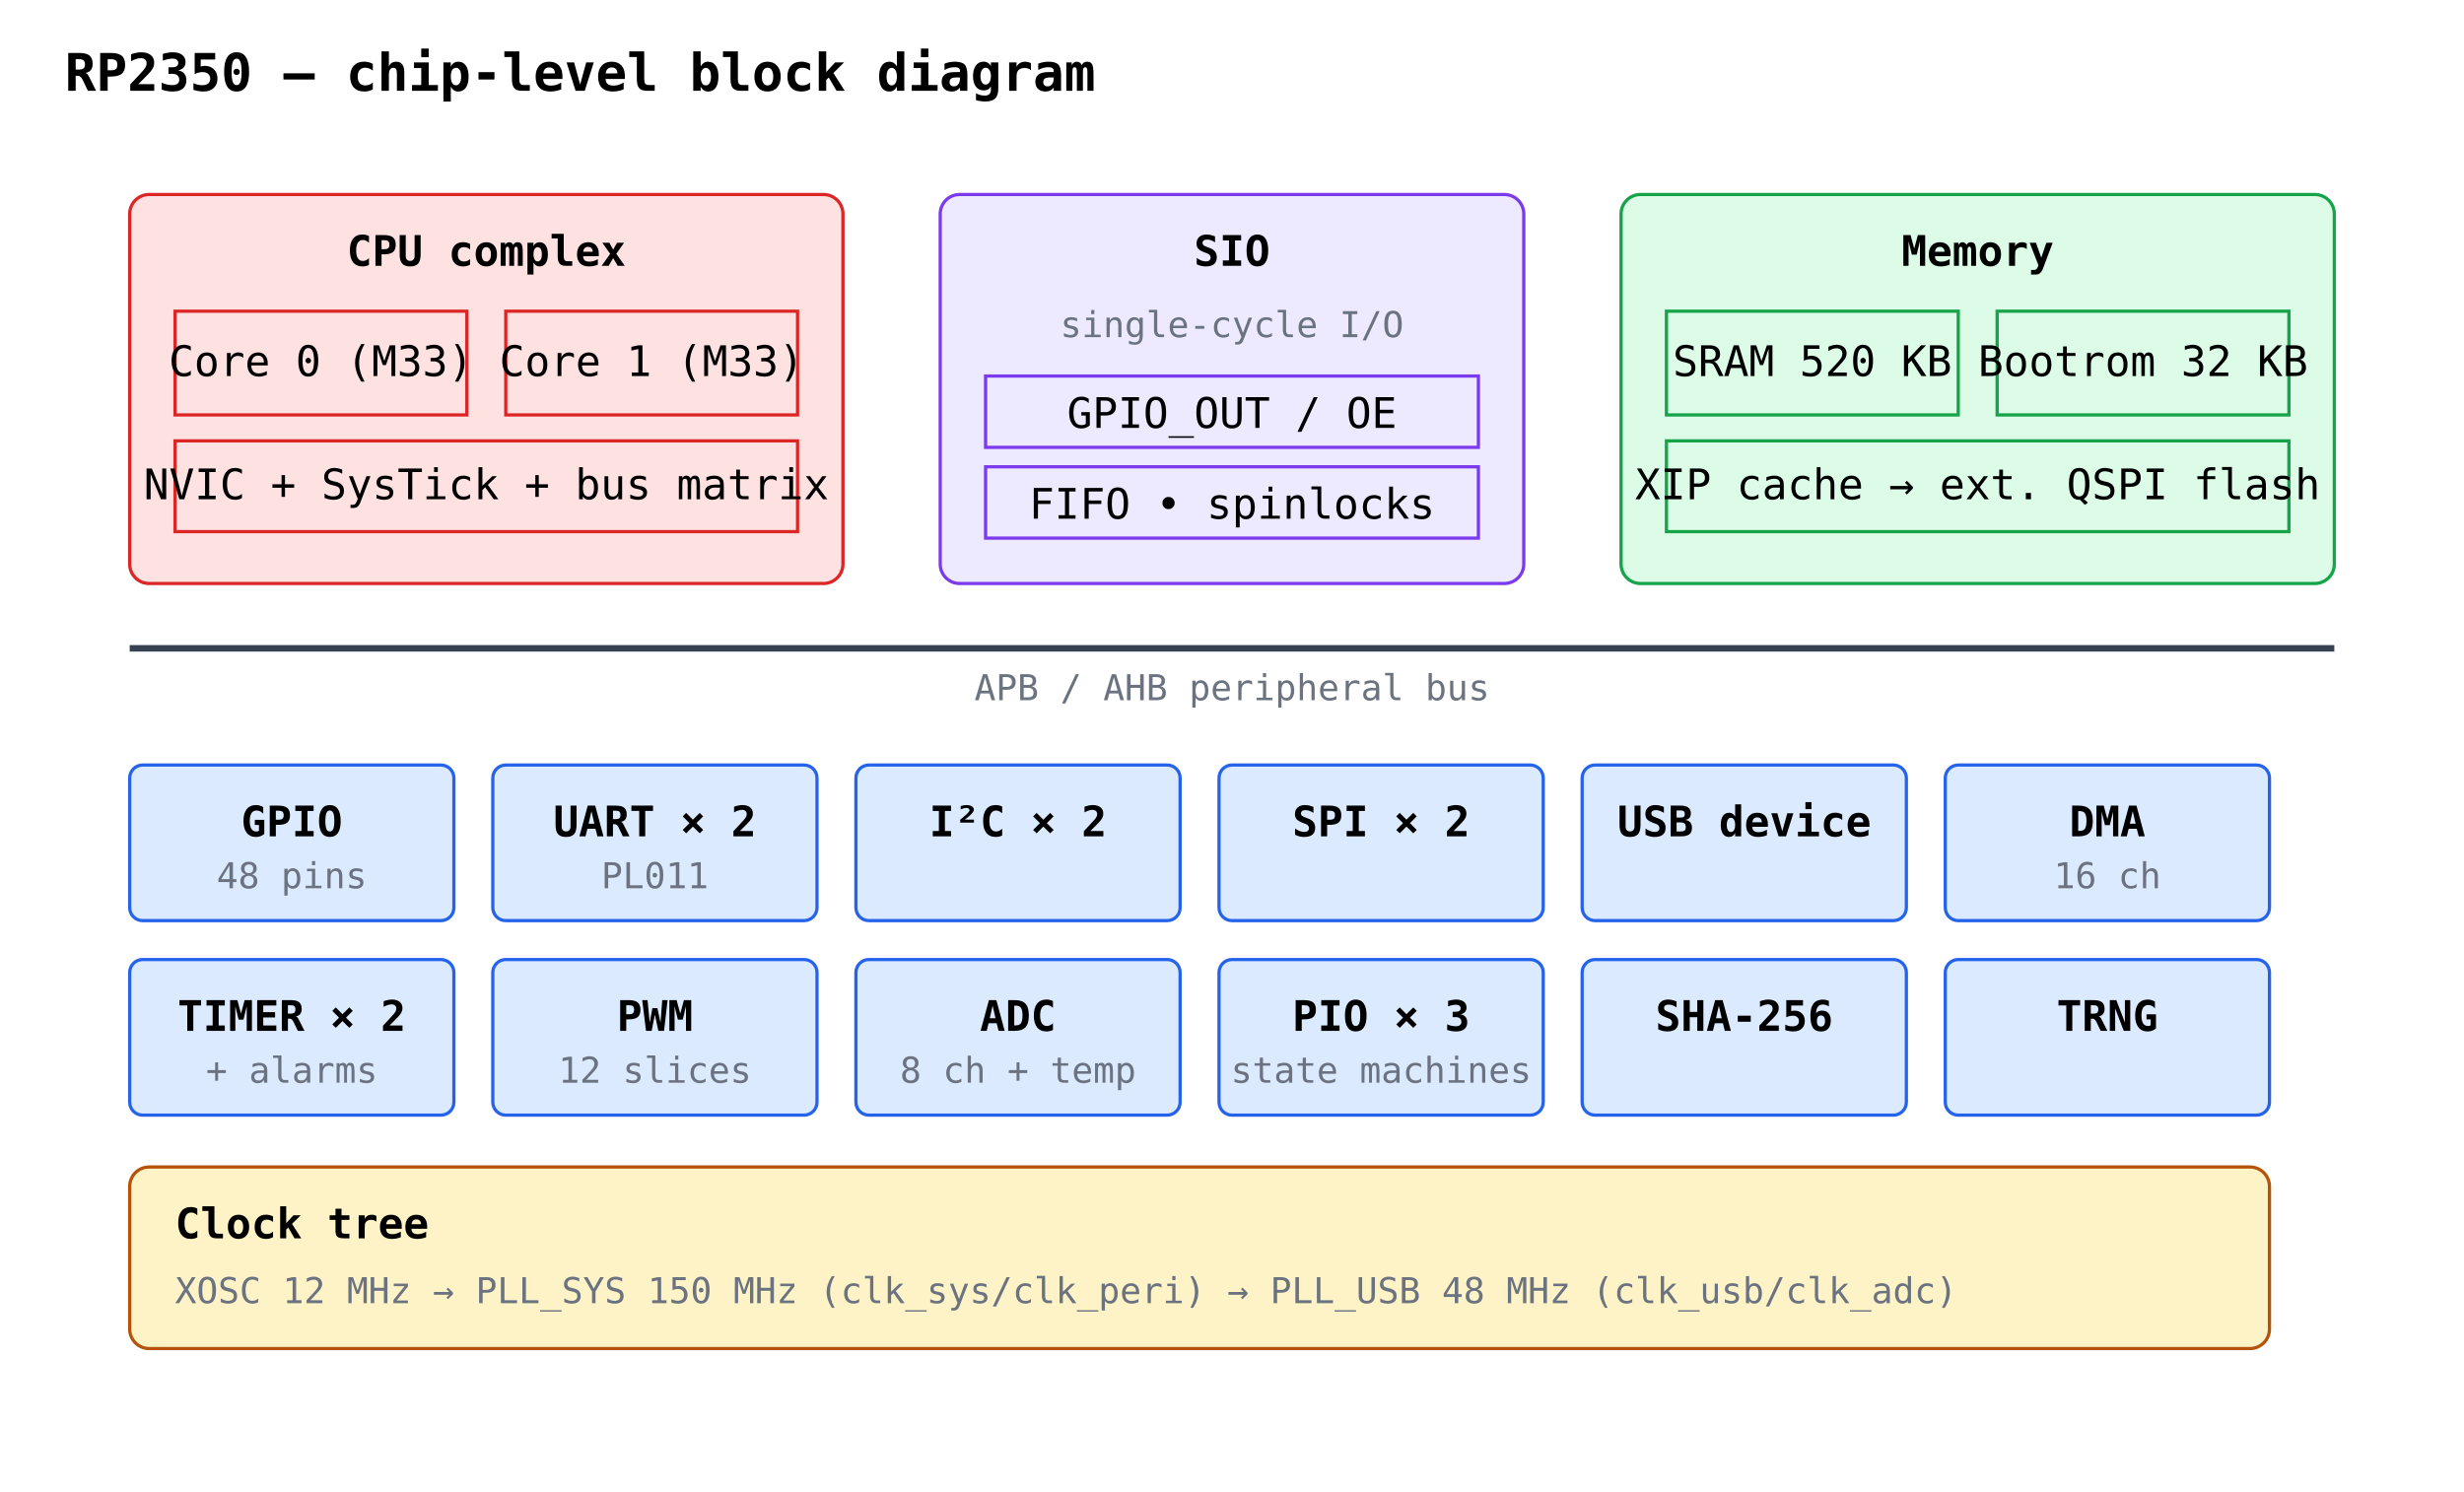
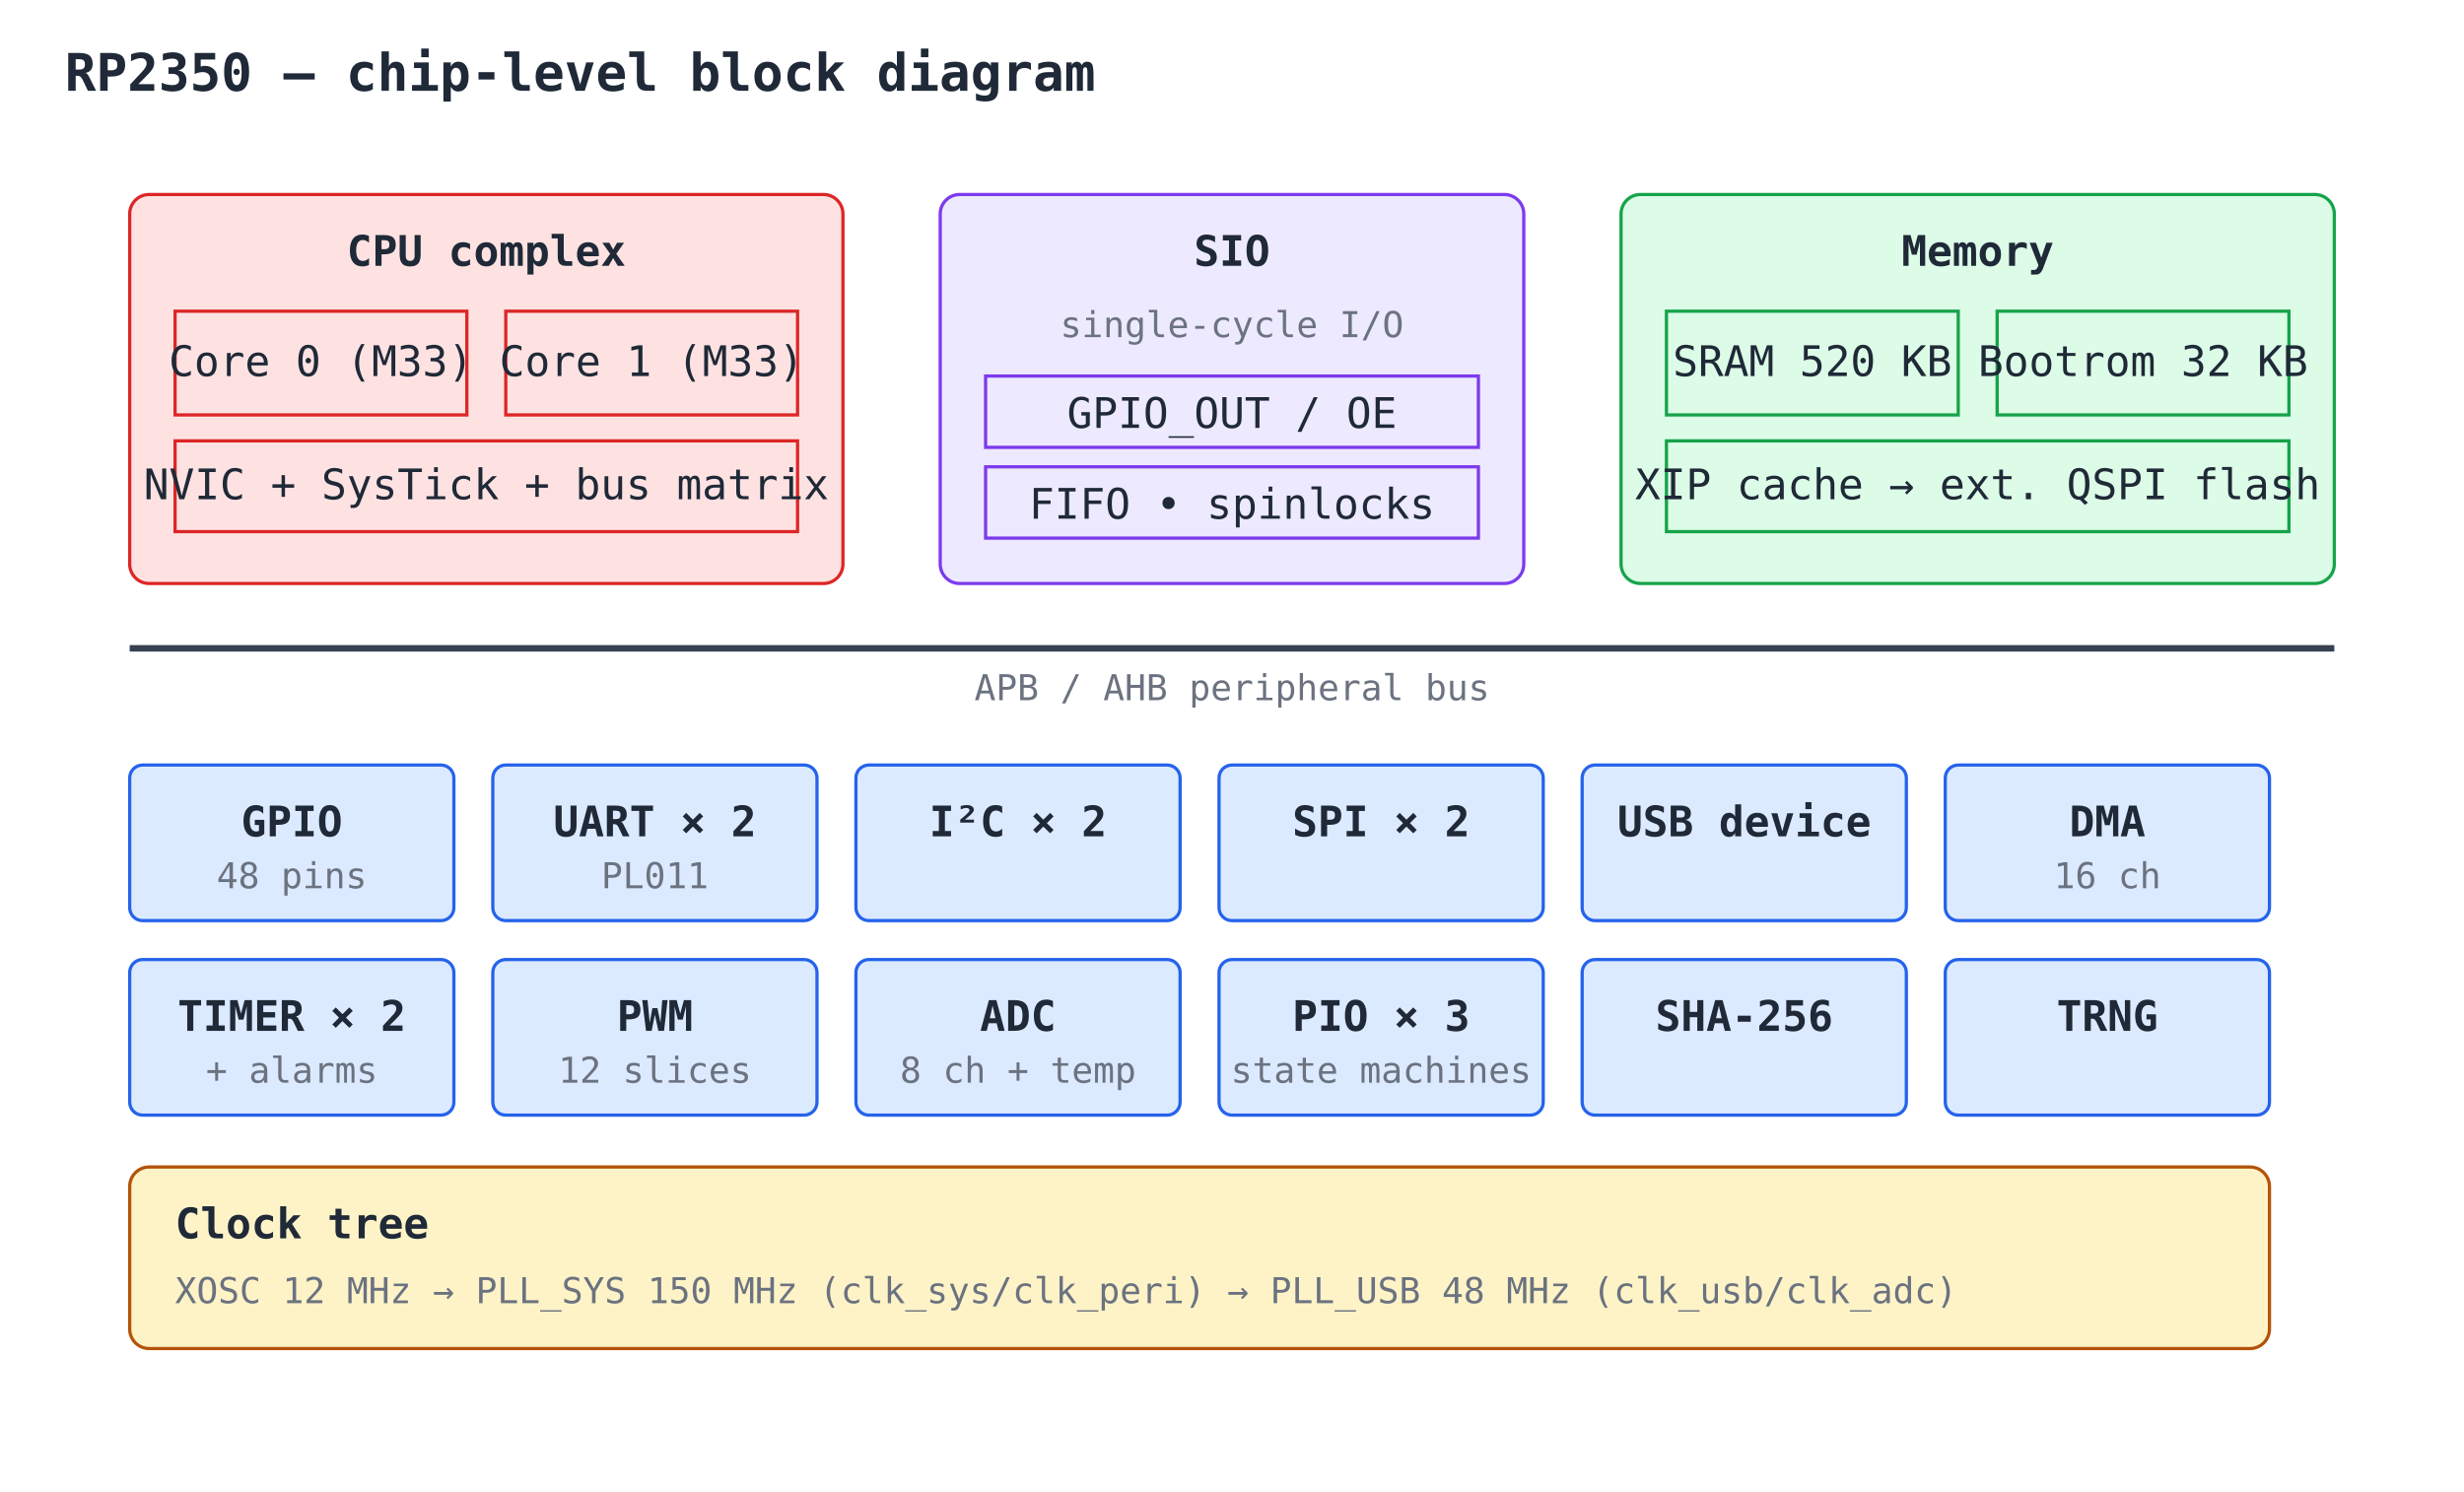
<svg xmlns="http://www.w3.org/2000/svg" viewBox="0 0 760 460" font-family="ui-monospace, Menlo, Monaco, monospace" font-size="13">
  <style>
-     .title  { font-size: 16px; font-weight: bold; }
+     /* Light theme defaults: text falls back to near-black. */
+     text { fill: #1f2937; }
+ 
+ .title  { font-size: 16px; font-weight: bold; }
    .note   { font-size: 11px; fill: #6b7280; }
    .cpu    { fill: #fee2e2; stroke: #dc2626; }
    .bus    { fill: none; stroke: #374151; stroke-width: 2; }
    .ram    { fill: #dcfce7; stroke: #16a34a; }
    .periph { fill: #dbeafe; stroke: #2563eb; }
    .clock  { fill: #fef3c7; stroke: #b45309; }
    .sio    { fill: #ede9fe; stroke: #7c3aed; }
    .label  { font-weight: bold; }
+ 
+     @media (prefers-color-scheme: dark) {
+       text { fill: #e5e7eb; }
+       .note { fill: #9ca3af; }
+       .cpu { fill: #7f1d1d; }
+       .ram { fill: #14532d; }
+       .periph { fill: #1e3a8a; }
+       .clock { fill: #78350f; }
+       .sio { fill: #4c1d95; }
+     }
  </style>
  <text x="20" y="28" class="title">RP2350 — chip-level block diagram</text>
  <g transform="translate(40,60)">
    <rect x="0" y="0" width="220" height="120" class="cpu" rx="6" />
    <text x="110" y="22" text-anchor="middle" class="label">CPU complex</text>
    <rect x="14" y="36" width="90" height="32" class="cpu" />
    <text x="59" y="56" text-anchor="middle">Core 0 (M33)</text>
    <rect x="116" y="36" width="90" height="32" class="cpu" />
    <text x="161" y="56" text-anchor="middle">Core 1 (M33)</text>
    <rect x="14" y="76" width="192" height="28" class="cpu" />
    <text x="110" y="94" text-anchor="middle">NVIC + SysTick + bus matrix</text>
  </g>
  <g transform="translate(290,60)">
    <rect x="0" y="0" width="180" height="120" class="sio" rx="6" />
    <text x="90" y="22" text-anchor="middle" class="label">SIO</text>
    <text x="90" y="44" text-anchor="middle" class="note">single-cycle I/O</text>
    <rect x="14" y="56" width="152" height="22" class="sio" />
    <text x="90" y="72" text-anchor="middle">GPIO_OUT / OE</text>
    <rect x="14" y="84" width="152" height="22" class="sio" />
    <text x="90" y="100" text-anchor="middle">FIFO • spinlocks</text>
  </g>
  <g transform="translate(500,60)">
    <rect x="0" y="0" width="220" height="120" class="ram" rx="6" />
    <text x="110" y="22" text-anchor="middle" class="label">Memory</text>
    <rect x="14" y="36" width="90" height="32" class="ram" />
    <text x="59" y="56" text-anchor="middle">SRAM 520 KB</text>
    <rect x="116" y="36" width="90" height="32" class="ram" />
    <text x="161" y="56" text-anchor="middle">Bootrom 32 KB</text>
    <rect x="14" y="76" width="192" height="28" class="ram" />
    <text x="110" y="94" text-anchor="middle">XIP cache → ext. QSPI flash</text>
  </g>
  <line x1="40" y1="200" x2="720" y2="200" class="bus" />
  <text x="380" y="216" text-anchor="middle" class="note">APB / AHB peripheral bus</text>
  <g transform="translate(40,236)">
    <rect x="0" y="0" width="100" height="48" class="periph" rx="4" />
    <text x="50" y="22" text-anchor="middle" class="label">GPIO</text>
    <text x="50" y="38" text-anchor="middle" class="note">48 pins</text>
    <rect x="112" y="0" width="100" height="48" class="periph" rx="4" />
    <text x="162" y="22" text-anchor="middle" class="label">UART × 2</text>
    <text x="162" y="38" text-anchor="middle" class="note">PL011</text>
    <rect x="224" y="0" width="100" height="48" class="periph" rx="4" />
    <text x="274" y="22" text-anchor="middle" class="label">I²C × 2</text>
    <rect x="336" y="0" width="100" height="48" class="periph" rx="4" />
    <text x="386" y="22" text-anchor="middle" class="label">SPI × 2</text>
    <rect x="448" y="0" width="100" height="48" class="periph" rx="4" />
    <text x="498" y="22" text-anchor="middle" class="label">USB device</text>
    <rect x="560" y="0" width="100" height="48" class="periph" rx="4" />
    <text x="610" y="22" text-anchor="middle" class="label">DMA</text>
    <text x="610" y="38" text-anchor="middle" class="note">16 ch</text>
  </g>
  <g transform="translate(40,296)">
    <rect x="0" y="0" width="100" height="48" class="periph" rx="4" />
    <text x="50" y="22" text-anchor="middle" class="label">TIMER × 2</text>
    <text x="50" y="38" text-anchor="middle" class="note">+ alarms</text>
    <rect x="112" y="0" width="100" height="48" class="periph" rx="4" />
    <text x="162" y="22" text-anchor="middle" class="label">PWM</text>
    <text x="162" y="38" text-anchor="middle" class="note">12 slices</text>
    <rect x="224" y="0" width="100" height="48" class="periph" rx="4" />
    <text x="274" y="22" text-anchor="middle" class="label">ADC</text>
    <text x="274" y="38" text-anchor="middle" class="note">8 ch + temp</text>
    <rect x="336" y="0" width="100" height="48" class="periph" rx="4" />
    <text x="386" y="22" text-anchor="middle" class="label">PIO × 3</text>
    <text x="386" y="38" text-anchor="middle" class="note">state machines</text>
    <rect x="448" y="0" width="100" height="48" class="periph" rx="4" />
    <text x="498" y="22" text-anchor="middle" class="label">SHA-256</text>
    <rect x="560" y="0" width="100" height="48" class="periph" rx="4" />
    <text x="610" y="22" text-anchor="middle" class="label">TRNG</text>
  </g>
  <g transform="translate(40,360)">
    <rect x="0" y="0" width="660" height="56" class="clock" rx="6" />
    <text x="14" y="22" class="label">Clock tree</text>
    <text x="14" y="42" class="note">XOSC 12 MHz → PLL_SYS 150 MHz (clk_sys/clk_peri) → PLL_USB 48 MHz (clk_usb/clk_adc)</text>
  </g>
</svg>
